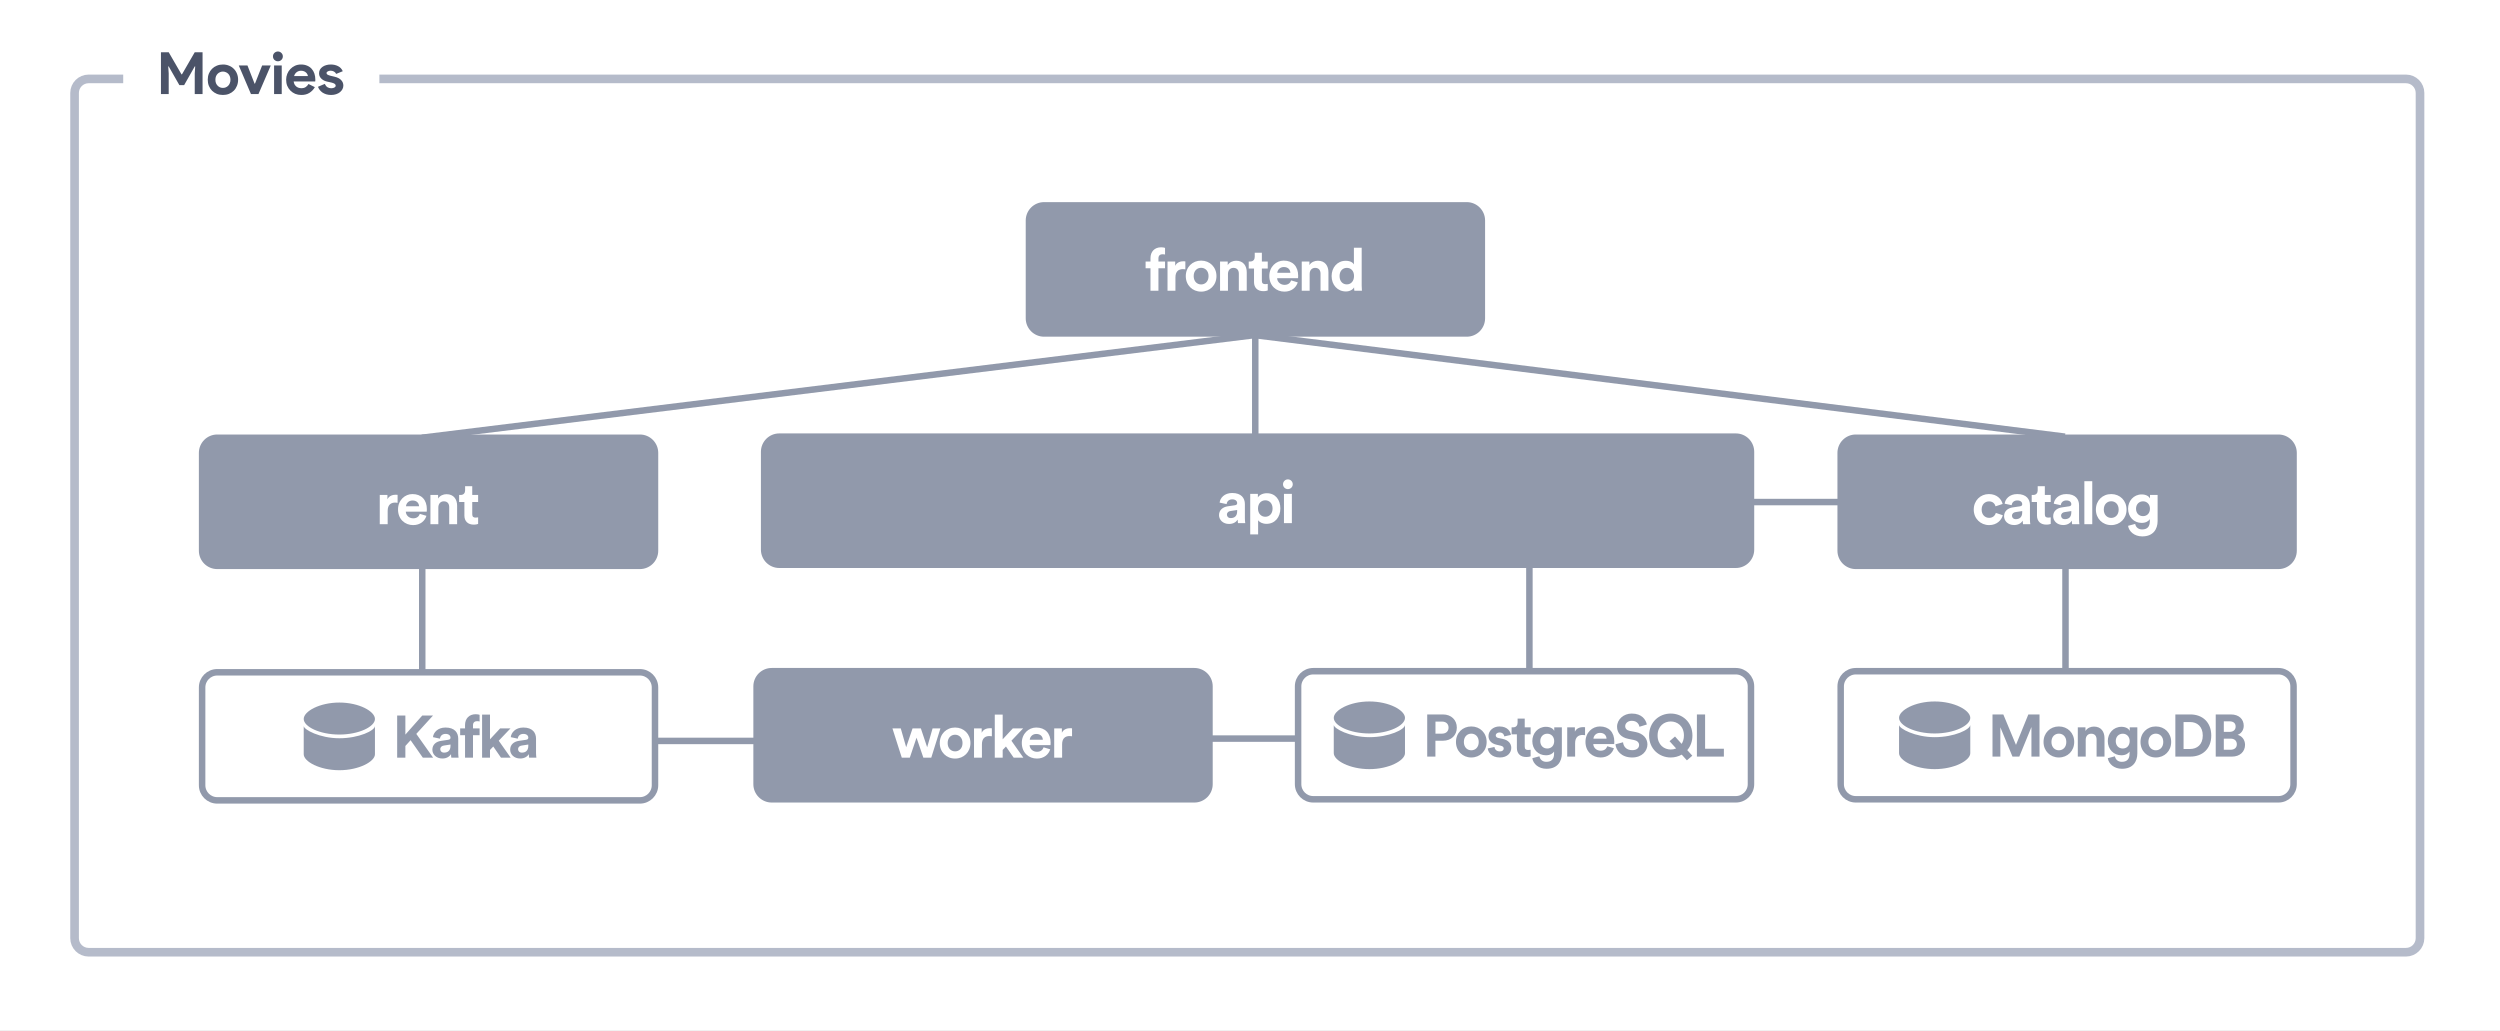
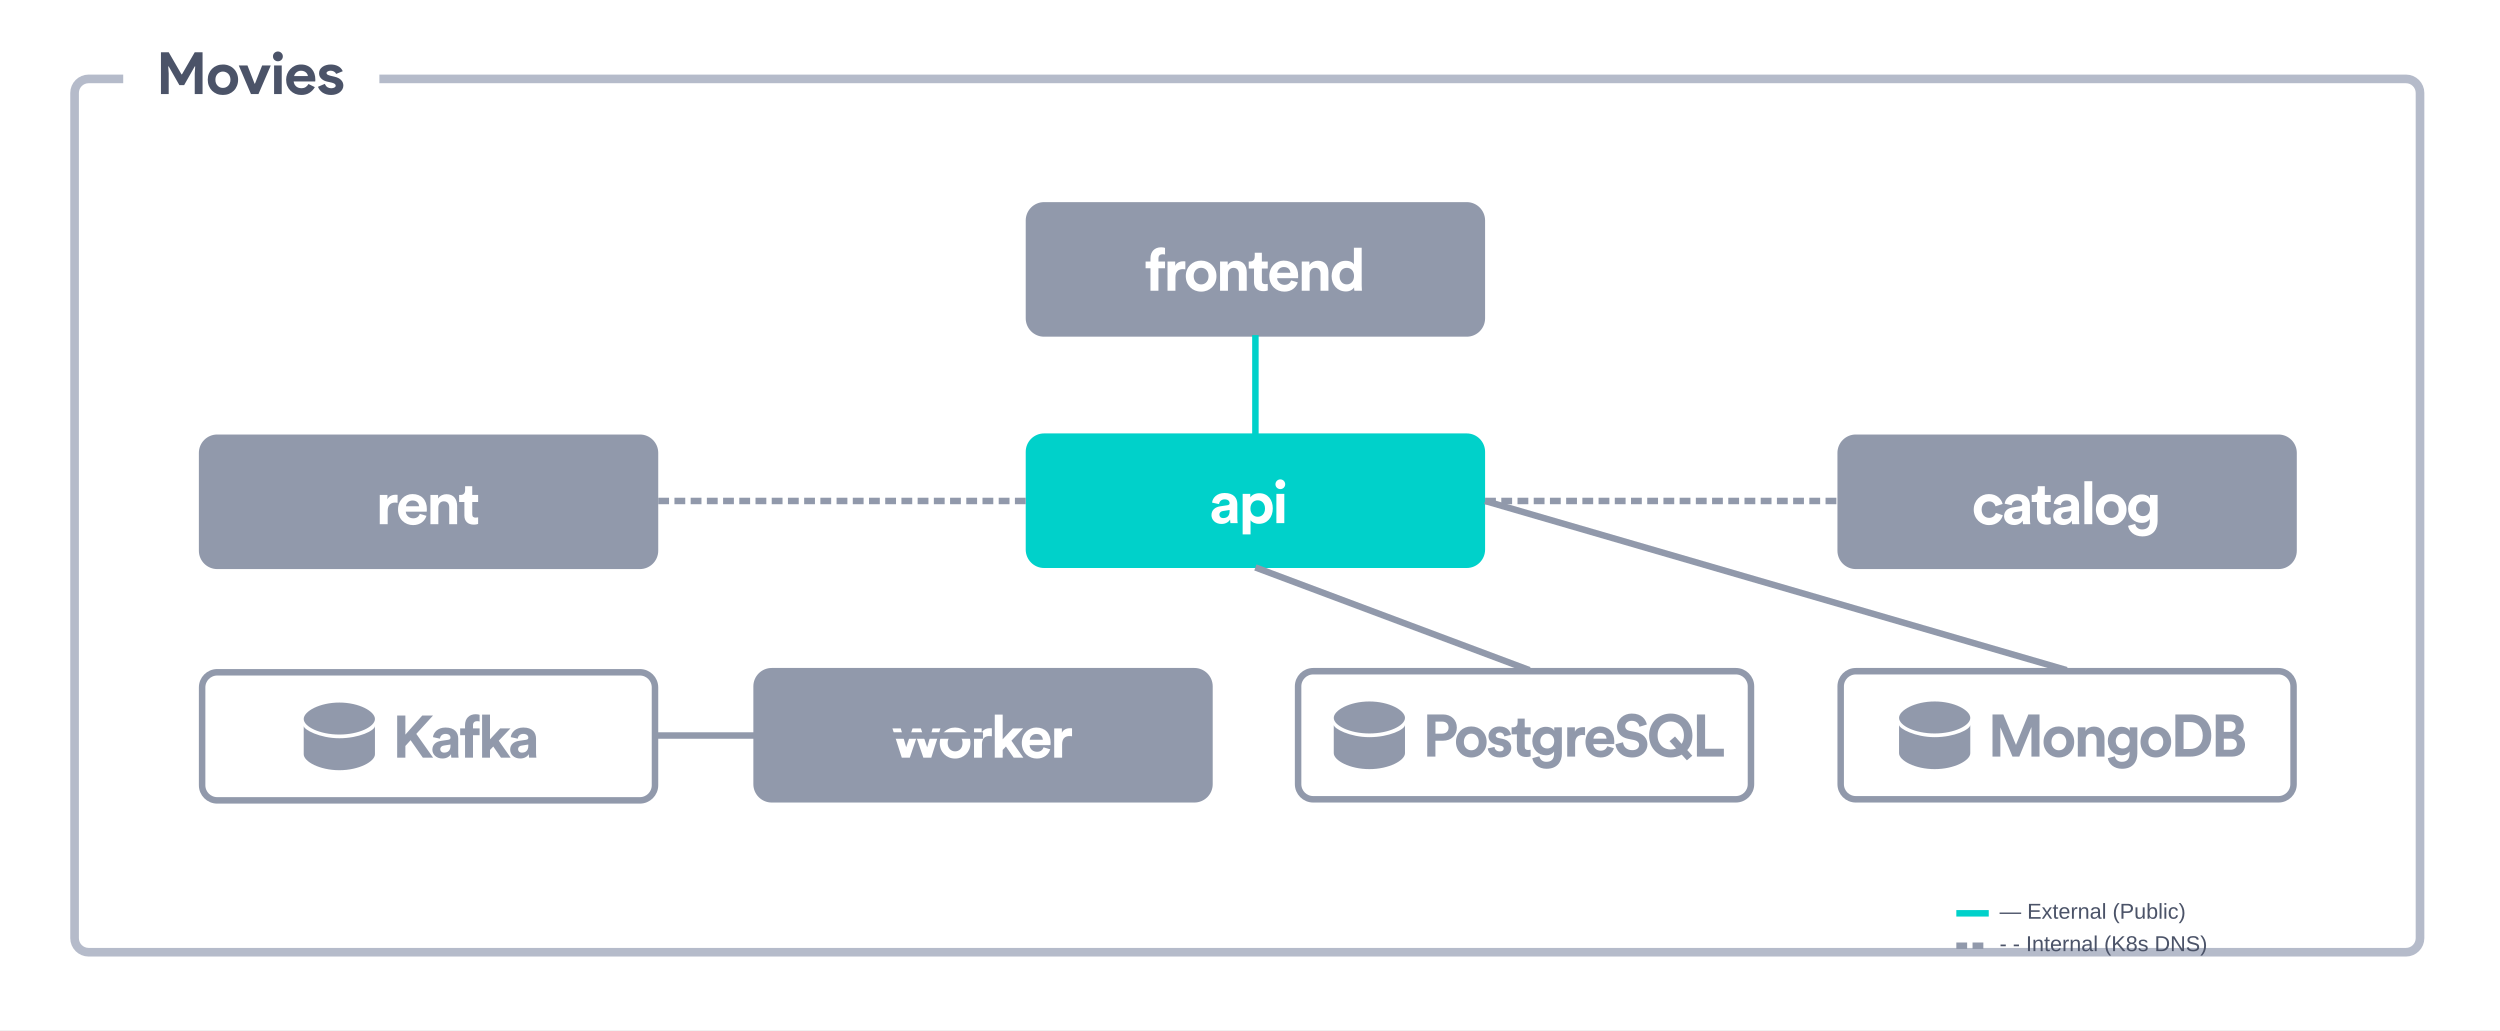
<svg xmlns="http://www.w3.org/2000/svg" width="2313" height="953" viewBox="0 0 2313 953" fill="none">
  <rect width="2313" height="953" fill="white" />
  <rect x="69" y="73" width="2170" height="808" rx="13" stroke="#B5BBCA" stroke-width="8" />
  <rect x="949" y="187" width="425" height="124.513" rx="17" fill="#9199AB" />
  <path d="M1075.58 235.23C1076.79 235.23 1077.51 235.395 1077.89 235.505V229.345C1077.29 229.07 1075.8 228.795 1074.26 228.795C1068.27 228.795 1064.42 232.755 1064.42 238.86V241.94H1059.91V248.21H1064.42V269H1071.79V248.21H1077.89V241.94H1071.79V238.97C1071.79 235.945 1073.93 235.23 1075.58 235.23ZM1096.69 241.83C1096.14 241.775 1095.59 241.72 1094.99 241.72C1092.68 241.72 1088.94 242.38 1087.29 245.955V241.94H1080.19V269H1087.51V256.625C1087.51 250.795 1090.75 248.98 1094.49 248.98C1095.15 248.98 1095.87 249.035 1096.69 249.2V241.83ZM1111.28 263.17C1107.7 263.17 1104.4 260.53 1104.4 255.47C1104.4 250.355 1107.7 247.77 1111.28 247.77C1114.85 247.77 1118.15 250.355 1118.15 255.47C1118.15 260.585 1114.85 263.17 1111.28 263.17ZM1111.28 241.115C1103.19 241.115 1097.09 247.11 1097.09 255.47C1097.09 263.775 1103.19 269.825 1111.28 269.825C1119.36 269.825 1125.47 263.775 1125.47 255.47C1125.47 247.11 1119.36 241.115 1111.28 241.115ZM1136.11 253.435C1136.11 250.3 1137.98 247.825 1141.17 247.825C1144.69 247.825 1146.17 250.19 1146.17 253.215V269H1153.49V251.95C1153.49 246.01 1150.41 241.225 1143.7 241.225C1140.78 241.225 1137.54 242.49 1135.89 245.295V241.94H1128.79V269H1136.11V253.435ZM1167.48 233.855H1160.88V237.65C1160.88 240.07 1159.56 241.94 1156.7 241.94H1155.32V248.43H1160.22V261.025C1160.22 266.25 1163.52 269.385 1168.8 269.385C1170.94 269.385 1172.26 269 1172.92 268.725V262.675C1172.54 262.785 1171.55 262.895 1170.67 262.895C1168.58 262.895 1167.48 262.125 1167.48 259.76V248.43H1172.92V241.94H1167.48V233.855ZM1181.75 252.39C1181.92 249.915 1184.01 247.055 1187.8 247.055C1191.98 247.055 1193.74 249.695 1193.85 252.39H1181.75ZM1194.57 259.43C1193.69 261.85 1191.82 263.555 1188.41 263.555C1184.78 263.555 1181.75 260.97 1181.59 257.395H1200.95C1200.95 257.285 1201.06 256.185 1201.06 255.14C1201.06 246.45 1196.05 241.115 1187.69 241.115C1180.76 241.115 1174.38 246.725 1174.38 255.36C1174.38 264.49 1180.93 269.825 1188.35 269.825C1195.01 269.825 1199.3 265.92 1200.67 261.245L1194.57 259.43ZM1211.69 253.435C1211.69 250.3 1213.56 247.825 1216.75 247.825C1220.27 247.825 1221.75 250.19 1221.75 253.215V269H1229.07V251.95C1229.07 246.01 1225.99 241.225 1219.28 241.225C1216.36 241.225 1213.12 242.49 1211.47 245.295V241.94H1204.37V269H1211.69V253.435ZM1259.83 229.18H1252.63V244.635C1251.86 243.205 1249.66 241.28 1244.98 241.28C1237.34 241.28 1232 247.495 1232 255.415C1232 263.61 1237.5 269.66 1245.2 269.66C1248.83 269.66 1251.58 268.01 1252.79 265.865C1252.79 267.13 1252.96 268.45 1253.07 269H1260.05C1259.94 267.9 1259.83 265.92 1259.83 264.105V229.18ZM1239.37 255.415C1239.37 250.575 1242.34 247.825 1246.08 247.825C1249.82 247.825 1252.74 250.52 1252.74 255.36C1252.74 260.255 1249.82 263.115 1246.08 263.115C1242.23 263.115 1239.37 260.255 1239.37 255.415Z" fill="white" />
-   <rect x="704" y="401" width="919" height="124.513" rx="17" fill="#9199AB" />
-   <path d="M1127.85 476.63C1127.85 480.865 1131.37 484.77 1137.14 484.77C1141.16 484.77 1143.74 482.9 1145.12 480.755C1145.12 481.8 1145.23 483.285 1145.39 484H1152.1C1151.94 483.065 1151.77 481.14 1151.77 479.71V466.4C1151.77 460.955 1148.58 456.115 1140 456.115C1132.74 456.115 1128.84 460.79 1128.4 465.025L1134.89 466.4C1135.11 464.035 1136.87 462 1140.06 462C1143.14 462 1144.62 463.595 1144.62 465.52C1144.62 466.455 1144.13 467.225 1142.59 467.445L1135.93 468.435C1131.42 469.095 1127.85 471.79 1127.85 476.63ZM1138.68 479.325C1136.32 479.325 1135.16 477.785 1135.16 476.19C1135.16 474.1 1136.65 473.055 1138.52 472.78L1144.62 471.845V473.055C1144.62 477.84 1141.76 479.325 1138.68 479.325ZM1164.01 494.45V481.36C1165.33 483.175 1168.08 484.66 1171.82 484.66C1179.47 484.66 1184.58 478.61 1184.58 470.415C1184.58 462.385 1180.02 456.335 1172.1 456.335C1168.03 456.335 1165 458.15 1163.79 460.24V456.94H1156.7V494.45H1164.01ZM1177.38 470.47C1177.38 475.31 1174.41 478.115 1170.67 478.115C1166.93 478.115 1163.9 475.255 1163.9 470.47C1163.9 465.685 1166.93 462.88 1170.67 462.88C1174.41 462.88 1177.38 465.685 1177.38 470.47ZM1195.24 484V456.94H1187.92V484H1195.24ZM1187.04 448.085C1187.04 450.505 1189.08 452.54 1191.55 452.54C1194.08 452.54 1196.06 450.505 1196.06 448.085C1196.06 445.555 1194.08 443.52 1191.55 443.52C1189.08 443.52 1187.04 445.555 1187.04 448.085Z" fill="white" />
+   <rect x="949" y="401" width="425" height="124.513" rx="17" fill="#00D1CA" />
+   <path d="M1120.85 476.63C1120.85 480.865 1124.37 484.77 1130.14 484.77C1134.16 484.77 1136.74 482.9 1138.12 480.755C1138.12 481.8 1138.23 483.285 1138.39 484H1145.1C1144.94 483.065 1144.77 481.14 1144.77 479.71V466.4C1144.77 460.955 1141.58 456.115 1133 456.115C1125.74 456.115 1121.84 460.79 1121.4 465.025L1127.89 466.4C1128.11 464.035 1129.87 462 1133.06 462C1136.14 462 1137.62 463.595 1137.62 465.52C1137.62 466.455 1137.13 467.225 1135.59 467.445L1128.93 468.435C1124.42 469.095 1120.85 471.79 1120.85 476.63ZM1131.68 479.325C1129.32 479.325 1128.16 477.785 1128.16 476.19C1128.16 474.1 1129.65 473.055 1131.52 472.78L1137.62 471.845V473.055C1137.62 477.84 1134.76 479.325 1131.68 479.325ZM1157.01 494.45V481.36C1158.33 483.175 1161.08 484.66 1164.82 484.66C1172.47 484.66 1177.58 478.61 1177.58 470.415C1177.58 462.385 1173.02 456.335 1165.1 456.335C1161.03 456.335 1158 458.15 1156.79 460.24V456.94H1149.7V494.45H1157.01ZM1170.38 470.47C1170.38 475.31 1167.41 478.115 1163.67 478.115C1159.93 478.115 1156.9 475.255 1156.9 470.47C1156.9 465.685 1159.93 462.88 1163.67 462.88C1167.41 462.88 1170.38 465.685 1170.38 470.47ZM1188.24 484V456.94H1180.92V484H1188.24ZM1180.04 448.085C1180.04 450.505 1182.08 452.54 1184.55 452.54C1187.08 452.54 1189.06 450.505 1189.06 448.085C1189.06 445.555 1187.08 443.52 1184.55 443.52C1182.08 443.52 1180.04 445.555 1180.04 448.085Z" fill="white" />
+   <text x="1070" y="445" font-family="Arial" font-size="16" font-weight="bold" fill="#00D1CA">API Gateway</text>
  <rect x="697" y="618" width="425" height="124.513" rx="17" fill="#9199AB" />
  <path d="M844.283 673.94L838.398 691.32L833.393 673.94H825.693L834.328 701H841.753L847.968 682.52L854.293 701H861.608L870.078 673.94H862.818L857.813 691.375L851.983 673.94H844.283ZM883.653 695.17C880.078 695.17 876.778 692.53 876.778 687.47C876.778 682.355 880.078 679.77 883.653 679.77C887.228 679.77 890.528 682.355 890.528 687.47C890.528 692.585 887.228 695.17 883.653 695.17ZM883.653 673.115C875.568 673.115 869.463 679.11 869.463 687.47C869.463 695.775 875.568 701.825 883.653 701.825C891.738 701.825 897.843 695.775 897.843 687.47C897.843 679.11 891.738 673.115 883.653 673.115ZM917.667 673.83C917.117 673.775 916.567 673.72 915.962 673.72C913.652 673.72 909.912 674.38 908.262 677.955V673.94H901.167V701H908.482V688.625C908.482 682.795 911.727 680.98 915.467 680.98C916.127 680.98 916.842 681.035 917.667 681.2V673.83ZM946.598 673.94H937.028L927.678 684.005V661.18H920.363V701H927.678V693.85L930.703 690.66L937.853 701H946.818L935.763 685.325L946.598 673.94ZM952.735 684.39C952.9 681.915 954.99 679.055 958.785 679.055C962.965 679.055 964.725 681.695 964.835 684.39H952.735ZM965.55 691.43C964.67 693.85 962.8 695.555 959.39 695.555C955.76 695.555 952.735 692.97 952.57 689.395H971.93C971.93 689.285 972.04 688.185 972.04 687.14C972.04 678.45 967.035 673.115 958.675 673.115C951.745 673.115 945.365 678.725 945.365 687.36C945.365 696.49 951.91 701.825 959.335 701.825C965.99 701.825 970.28 697.92 971.655 693.245L965.55 691.43ZM991.851 673.83C991.301 673.775 990.751 673.72 990.146 673.72C987.836 673.72 984.096 674.38 982.446 677.955V673.94H975.351V701H982.666V688.625C982.666 682.795 985.911 680.98 989.651 680.98C990.311 680.98 991.026 681.035 991.851 681.2V673.83Z" fill="white" />
  <rect x="187" y="622" width="419" height="118.513" rx="14" stroke="#9199AB" stroke-width="6" />
  <path fill-rule="evenodd" clip-rule="evenodd" d="M281 665.19C281 672.288 295.753 679.61 313.952 679.61C332.151 679.61 346.904 672.288 346.904 665.19C346.904 658.092 332.151 650 313.952 650C295.753 650 281 658.092 281 665.19ZM313.952 683.033C295.753 683.033 281 675.008 281 671.67V697.826C281 704.596 295.753 712.603 313.952 712.603C332.151 712.603 346.904 704.596 346.904 697.826V671.67C346.904 675.919 332.151 683.033 313.952 683.033Z" fill="#9199AB" />
  <path d="M391.215 701H400.73L385.165 679L400.62 662.005H390.665L375.045 679.66V662.005H367.455V701H375.045V690.165L379.885 684.83L391.215 701ZM400.027 693.63C400.027 697.865 403.547 701.77 409.322 701.77C413.337 701.77 415.922 699.9 417.297 697.755C417.297 698.8 417.407 700.285 417.572 701H424.282C424.117 700.065 423.952 698.14 423.952 696.71V683.4C423.952 677.955 420.762 673.115 412.182 673.115C404.922 673.115 401.017 677.79 400.577 682.025L407.067 683.4C407.287 681.035 409.047 679 412.237 679C415.317 679 416.802 680.595 416.802 682.52C416.802 683.455 416.307 684.225 414.767 684.445L408.112 685.435C403.602 686.095 400.027 688.79 400.027 693.63ZM410.862 696.325C408.497 696.325 407.342 694.785 407.342 693.19C407.342 691.1 408.827 690.055 410.697 689.78L416.802 688.845V690.055C416.802 694.84 413.942 696.325 410.862 696.325ZM441.415 667.23C442.625 667.23 443.34 667.395 443.725 667.505V661.345C443.12 661.07 441.635 660.795 440.095 660.795C434.1 660.795 430.25 664.755 430.25 670.86V673.94H425.74V680.21H430.25V701H437.62V680.21H443.725V673.94H437.62V670.97C437.62 667.945 439.765 667.23 441.415 667.23ZM472.265 673.94H462.695L453.345 684.005V661.18H446.03V701H453.345V693.85L456.37 690.66L463.52 701H472.485L461.43 685.325L472.265 673.94ZM472.008 693.63C472.008 697.865 475.528 701.77 481.303 701.77C485.318 701.77 487.903 699.9 489.278 697.755C489.278 698.8 489.388 700.285 489.553 701H496.263C496.098 700.065 495.933 698.14 495.933 696.71V683.4C495.933 677.955 492.743 673.115 484.163 673.115C476.903 673.115 472.998 677.79 472.558 682.025L479.048 683.4C479.268 681.035 481.028 679 484.218 679C487.298 679 488.783 680.595 488.783 682.52C488.783 683.455 488.288 684.225 486.748 684.445L480.093 685.435C475.583 686.095 472.008 688.79 472.008 693.63ZM482.843 696.325C480.478 696.325 479.323 694.785 479.323 693.19C479.323 691.1 480.808 690.055 482.678 689.78L488.783 688.845V690.055C488.783 694.84 485.923 696.325 482.843 696.325Z" fill="#9199AB" />
  <rect x="1703" y="621" width="419" height="118.513" rx="14" stroke="#9199AB" stroke-width="6" />
  <path fill-rule="evenodd" clip-rule="evenodd" d="M1757 664.19C1757 671.288 1771.75 678.61 1789.95 678.61C1808.15 678.61 1822.9 671.288 1822.9 664.19C1822.9 657.092 1808.15 649 1789.95 649C1771.75 649 1757 657.092 1757 664.19ZM1789.95 682.033C1771.75 682.033 1757 674.008 1757 670.67V696.826C1757 703.596 1771.75 711.603 1789.95 711.603C1808.15 711.603 1822.9 703.596 1822.9 696.826V670.67C1822.9 674.919 1808.15 682.033 1789.95 682.033Z" fill="#9199AB" />
  <path d="M1886.96 700V661.005H1876.62L1865.18 689.165L1853.47 661.005H1843.46V700H1850.72V672.885L1861.94 700H1868.26L1879.48 672.665V700H1886.96ZM1904.87 694.17C1901.3 694.17 1898 691.53 1898 686.47C1898 681.355 1901.3 678.77 1904.87 678.77C1908.45 678.77 1911.75 681.355 1911.75 686.47C1911.75 691.585 1908.45 694.17 1904.87 694.17ZM1904.87 672.115C1896.79 672.115 1890.68 678.11 1890.68 686.47C1890.68 694.775 1896.79 700.825 1904.87 700.825C1912.96 700.825 1919.06 694.775 1919.06 686.47C1919.06 678.11 1912.96 672.115 1904.87 672.115ZM1929.7 684.435C1929.7 681.3 1931.57 678.825 1934.76 678.825C1938.28 678.825 1939.76 681.19 1939.76 684.215V700H1947.08V682.95C1947.08 677.01 1944 672.225 1937.29 672.225C1934.37 672.225 1931.13 673.49 1929.48 676.295V672.94H1922.38V700H1929.7V684.435ZM1950.13 701.485C1950.9 706.655 1955.85 711.275 1963.27 711.275C1973.45 711.275 1977.46 704.51 1977.46 697.085V672.94H1970.42V676.13C1969.49 674.315 1967.01 672.445 1962.72 672.445C1955.3 672.445 1950.13 678.495 1950.13 685.645C1950.13 693.235 1955.52 698.79 1962.72 698.79C1966.63 698.79 1969.16 697.085 1970.26 695.325V697.305C1970.26 702.53 1967.67 704.84 1963.05 704.84C1959.59 704.84 1957.22 702.695 1956.73 699.725L1950.13 701.485ZM1963.99 692.52C1960.19 692.52 1957.5 689.88 1957.5 685.645C1957.5 681.465 1960.36 678.825 1963.99 678.825C1967.51 678.825 1970.37 681.465 1970.37 685.645C1970.37 689.825 1967.73 692.52 1963.99 692.52ZM1994.58 694.17C1991 694.17 1987.7 691.53 1987.7 686.47C1987.7 681.355 1991 678.77 1994.58 678.77C1998.15 678.77 2001.45 681.355 2001.45 686.47C2001.45 691.585 1998.15 694.17 1994.58 694.17ZM1994.58 672.115C1986.49 672.115 1980.39 678.11 1980.39 686.47C1980.39 694.775 1986.49 700.825 1994.58 700.825C2002.66 700.825 2008.77 694.775 2008.77 686.47C2008.77 678.11 2002.66 672.115 1994.58 672.115ZM2020.23 692.96V668.045H2026.34C2032.72 668.045 2038 672.06 2038 680.53C2038 689 2032.66 692.96 2026.28 692.96H2020.23ZM2026.56 700C2037.67 700 2045.86 692.85 2045.86 680.53C2045.86 668.21 2037.72 661.005 2026.61 661.005H2012.64V700H2026.56ZM2049.99 661.005V700H2065.06C2072.38 700 2077.11 695.435 2077.11 689.11C2077.11 684.27 2074.03 680.805 2070.23 679.87C2073.48 678.77 2075.9 675.525 2075.9 671.51C2075.9 665.46 2071.61 661.005 2064.02 661.005H2049.99ZM2057.47 677.12V667.385H2062.81C2066.49 667.385 2068.42 669.255 2068.42 672.225C2068.42 675.195 2066.33 677.12 2062.86 677.12H2057.47ZM2057.47 693.675V683.39H2063.74C2067.54 683.39 2069.52 685.535 2069.52 688.615C2069.52 691.75 2067.32 693.675 2063.63 693.675H2057.47Z" fill="#9199AB" />
  <rect x="1201" y="621" width="419" height="118.513" rx="14" stroke="#9199AB" stroke-width="6" />
  <path fill-rule="evenodd" clip-rule="evenodd" d="M1234 664.19C1234 671.288 1248.75 678.61 1266.95 678.61C1285.15 678.61 1299.9 671.288 1299.9 664.19C1299.9 657.092 1285.15 649 1266.95 649C1248.75 649 1234 657.092 1234 664.19ZM1266.95 682.033C1248.75 682.033 1234 674.008 1234 670.67V696.826C1234 703.596 1248.75 711.603 1266.95 711.603C1285.15 711.603 1299.9 703.596 1299.9 696.826V670.67C1299.9 674.919 1285.15 682.033 1266.95 682.033Z" fill="#9199AB" />
  <path d="M1328.1 678.77V667.605H1334.1C1337.89 667.605 1340.2 669.75 1340.2 673.215C1340.2 676.57 1337.89 678.77 1334.1 678.77H1328.1ZM1335.03 685.315C1342.73 685.315 1347.85 680.255 1347.85 673.16C1347.85 666.12 1342.73 661.005 1335.03 661.005H1320.46V700H1328.05V685.315H1335.03ZM1361.25 694.17C1357.67 694.17 1354.37 691.53 1354.37 686.47C1354.37 681.355 1357.67 678.77 1361.25 678.77C1364.82 678.77 1368.12 681.355 1368.12 686.47C1368.12 691.585 1364.82 694.17 1361.25 694.17ZM1361.25 672.115C1353.16 672.115 1347.06 678.11 1347.06 686.47C1347.06 694.775 1353.16 700.825 1361.25 700.825C1369.33 700.825 1375.44 694.775 1375.44 686.47C1375.44 678.11 1369.33 672.115 1361.25 672.115ZM1376.45 692.465C1376.78 695.545 1379.58 700.825 1387.72 700.825C1394.82 700.825 1398.23 696.315 1398.23 691.915C1398.23 687.955 1395.53 684.71 1390.2 683.61L1386.35 682.785C1384.86 682.51 1383.87 681.685 1383.87 680.365C1383.87 678.825 1385.41 677.67 1387.34 677.67C1390.42 677.67 1391.57 679.705 1391.79 681.3L1397.9 679.925C1397.57 677.01 1394.98 672.115 1387.28 672.115C1381.45 672.115 1377.16 676.13 1377.16 680.97C1377.16 684.765 1379.53 687.9 1384.75 689.055L1388.33 689.88C1390.42 690.32 1391.24 691.31 1391.24 692.52C1391.24 693.95 1390.09 695.215 1387.67 695.215C1384.48 695.215 1382.88 693.235 1382.72 691.09L1376.45 692.465ZM1410.68 664.855H1404.08V668.65C1404.08 671.07 1402.76 672.94 1399.9 672.94H1398.53V679.43H1403.42V692.025C1403.42 697.25 1406.72 700.385 1412 700.385C1414.15 700.385 1415.47 700 1416.13 699.725V693.675C1415.74 693.785 1414.75 693.895 1413.87 693.895C1411.78 693.895 1410.68 693.125 1410.68 690.76V679.43H1416.13V672.94H1410.68V664.855ZM1417.7 701.485C1418.47 706.655 1423.42 711.275 1430.84 711.275C1441.02 711.275 1445.03 704.51 1445.03 697.085V672.94H1437.99V676.13C1437.06 674.315 1434.58 672.445 1430.29 672.445C1422.87 672.445 1417.7 678.495 1417.7 685.645C1417.7 693.235 1423.09 698.79 1430.29 698.79C1434.2 698.79 1436.73 697.085 1437.83 695.325V697.305C1437.83 702.53 1435.24 704.84 1430.62 704.84C1427.16 704.84 1424.79 702.695 1424.3 699.725L1417.7 701.485ZM1431.56 692.52C1427.76 692.52 1425.07 689.88 1425.07 685.645C1425.07 681.465 1427.93 678.825 1431.56 678.825C1435.08 678.825 1437.94 681.465 1437.94 685.645C1437.94 689.825 1435.3 692.52 1431.56 692.52ZM1466.49 672.83C1465.94 672.775 1465.39 672.72 1464.78 672.72C1462.47 672.72 1458.73 673.38 1457.08 676.955V672.94H1449.99V700H1457.3V687.625C1457.3 681.795 1460.55 679.98 1464.29 679.98C1464.95 679.98 1465.66 680.035 1466.49 680.2V672.83ZM1474.25 683.39C1474.42 680.915 1476.51 678.055 1480.3 678.055C1484.48 678.055 1486.24 680.695 1486.35 683.39H1474.25ZM1487.07 690.43C1486.19 692.85 1484.32 694.555 1480.91 694.555C1477.28 694.555 1474.25 691.97 1474.09 688.395H1493.45C1493.45 688.285 1493.56 687.185 1493.56 686.14C1493.56 677.45 1488.55 672.115 1480.19 672.115C1473.26 672.115 1466.88 677.725 1466.88 686.36C1466.88 695.49 1473.43 700.825 1480.85 700.825C1487.51 700.825 1491.8 696.92 1493.17 692.245L1487.07 690.43ZM1523.65 670.3C1522.77 665.9 1519.14 660.18 1509.68 660.18C1502.31 660.18 1496.1 665.46 1496.1 672.39C1496.1 678.275 1500.11 682.29 1506.33 683.555L1511.77 684.655C1514.8 685.26 1516.5 687.02 1516.5 689.275C1516.5 692.025 1514.25 694.06 1510.18 694.06C1504.68 694.06 1501.98 690.595 1501.65 686.745L1494.61 688.615C1495.22 694.17 1499.78 700.825 1510.12 700.825C1519.2 700.825 1524.2 694.775 1524.2 688.78C1524.2 683.28 1520.41 678.66 1513.31 677.285L1507.87 676.24C1505.01 675.69 1503.63 673.985 1503.63 671.84C1503.63 669.255 1506.05 666.89 1509.74 666.89C1514.69 666.89 1516.45 670.245 1516.83 672.39L1523.65 670.3ZM1525.74 680.53C1525.74 693.07 1535.2 700.825 1545.76 700.825C1549.39 700.825 1552.91 699.89 1555.94 698.185L1560.72 703.465L1565.73 699.175L1561.05 694.005C1564.02 690.595 1565.84 686.03 1565.84 680.53C1565.84 667.935 1556.38 660.18 1545.76 660.18C1535.2 660.18 1525.74 667.935 1525.74 680.53ZM1533.61 680.475C1533.61 671.675 1539.77 667.495 1545.76 667.495C1551.81 667.495 1557.97 671.675 1557.97 680.475C1557.97 683.665 1557.15 686.25 1555.83 688.23L1549.72 681.41L1544.66 685.755L1550.77 692.465C1549.23 693.125 1547.47 693.455 1545.76 693.455C1539.77 693.455 1533.61 689.275 1533.61 680.475ZM1594.94 700V692.74H1577.56V661.005H1569.97V700H1594.94Z" fill="#9199AB" />
-   <rect x="114" y="22" width="237" height="92" fill="white" />
-   <path d="M148.905 48.336H156.087L167.913 68.802H168.345L180.171 48.336H187.407V87H180.171V67.938L180.603 61.458H180.171L170.343 78.792H165.969L156.087 61.458H155.655L156.087 67.938V87H148.905V48.336ZM206.257 59.676C208.309 59.676 210.181 60.036 211.873 60.756C213.601 61.44 215.077 62.412 216.301 63.672C217.561 64.896 218.533 66.372 219.217 68.1C219.937 69.828 220.297 71.718 220.297 73.77C220.297 75.822 219.937 77.712 219.217 79.44C218.533 81.168 217.561 82.662 216.301 83.922C215.077 85.146 213.601 86.118 211.873 86.838C210.181 87.522 208.309 87.864 206.257 87.864C204.205 87.864 202.315 87.522 200.587 86.838C198.895 86.118 197.419 85.146 196.159 83.922C194.935 82.662 193.963 81.168 193.243 79.44C192.559 77.712 192.217 75.822 192.217 73.77C192.217 71.718 192.559 69.828 193.243 68.1C193.963 66.372 194.935 64.896 196.159 63.672C197.419 62.412 198.895 61.44 200.587 60.756C202.315 60.036 204.205 59.676 206.257 59.676ZM206.257 81.33C207.157 81.33 208.021 81.168 208.849 80.844C209.713 80.484 210.469 79.98 211.117 79.332C211.765 78.684 212.269 77.892 212.629 76.956C213.025 76.02 213.223 74.958 213.223 73.77C213.223 72.582 213.025 71.52 212.629 70.584C212.269 69.648 211.765 68.856 211.117 68.208C210.469 67.56 209.713 67.074 208.849 66.75C208.021 66.39 207.157 66.21 206.257 66.21C205.321 66.21 204.439 66.39 203.611 66.75C202.783 67.074 202.045 67.56 201.397 68.208C200.749 68.856 200.227 69.648 199.831 70.584C199.471 71.52 199.291 72.582 199.291 73.77C199.291 74.958 199.471 76.02 199.831 76.956C200.227 77.892 200.749 78.684 201.397 79.332C202.045 79.98 202.783 80.484 203.611 80.844C204.439 81.168 205.321 81.33 206.257 81.33ZM220.894 60.54H228.94L235.528 77.388H235.906L242.548 60.54H250.54L239.146 87H232.18L220.894 60.54ZM257.09 56.706C256.478 56.706 255.884 56.598 255.308 56.382C254.768 56.13 254.282 55.806 253.85 55.41C253.454 54.978 253.13 54.492 252.878 53.952C252.662 53.412 252.554 52.818 252.554 52.17C252.554 51.522 252.662 50.928 252.878 50.388C253.13 49.848 253.454 49.38 253.85 48.984C254.282 48.552 254.768 48.228 255.308 48.012C255.884 47.76 256.478 47.634 257.09 47.634C258.35 47.634 259.43 48.084 260.33 48.984C261.23 49.848 261.68 50.91 261.68 52.17C261.68 53.43 261.23 54.51 260.33 55.41C259.43 56.274 258.35 56.706 257.09 56.706ZM253.58 87V60.54H260.654V87H253.58ZM291.303 80.628C290.079 82.788 288.423 84.534 286.335 85.866C284.283 87.198 281.763 87.864 278.775 87.864C276.759 87.864 274.887 87.522 273.159 86.838C271.467 86.118 269.991 85.128 268.731 83.868C267.471 82.608 266.481 81.132 265.761 79.44C265.077 77.712 264.735 75.822 264.735 73.77C264.735 71.862 265.077 70.062 265.761 68.37C266.445 66.642 267.399 65.148 268.623 63.888C269.847 62.592 271.287 61.566 272.943 60.81C274.635 60.054 276.489 59.676 278.505 59.676C280.629 59.676 282.519 60.036 284.175 60.756C285.831 61.44 287.217 62.412 288.333 63.672C289.449 64.896 290.295 66.354 290.871 68.046C291.447 69.738 291.735 71.574 291.735 73.554C291.735 73.806 291.735 74.022 291.735 74.202C291.699 74.418 291.681 74.616 291.681 74.796C291.645 74.976 291.627 75.174 291.627 75.39H271.701C271.845 76.47 272.133 77.406 272.565 78.198C273.033 78.954 273.591 79.602 274.239 80.142C274.923 80.646 275.661 81.024 276.453 81.276C277.245 81.492 278.055 81.6 278.883 81.6C280.503 81.6 281.835 81.24 282.879 80.52C283.959 79.764 284.805 78.828 285.417 77.712L291.303 80.628ZM284.877 70.368C284.841 69.9 284.679 69.378 284.391 68.802C284.139 68.226 283.743 67.686 283.203 67.182C282.699 66.678 282.051 66.264 281.259 65.94C280.503 65.616 279.585 65.454 278.505 65.454C276.993 65.454 275.661 65.886 274.509 66.75C273.357 67.614 272.547 68.82 272.079 70.368H284.877ZM306.38 87.864C304.652 87.864 303.104 87.648 301.736 87.216C300.404 86.784 299.234 86.226 298.226 85.542C297.254 84.822 296.426 84.012 295.742 83.112C295.058 82.176 294.536 81.24 294.176 80.304L300.494 77.604C301.106 78.972 301.916 79.998 302.924 80.682C303.968 81.33 305.12 81.654 306.38 81.654C307.676 81.654 308.702 81.42 309.458 80.952C310.214 80.484 310.592 79.926 310.592 79.278C310.592 78.558 310.268 77.982 309.62 77.55C309.008 77.082 307.928 76.668 306.38 76.308L302.654 75.498C301.826 75.318 300.962 75.03 300.062 74.634C299.198 74.238 298.406 73.734 297.686 73.122C296.966 72.51 296.372 71.772 295.904 70.908C295.436 70.044 295.202 69.036 295.202 67.884C295.202 66.588 295.472 65.436 296.012 64.428C296.588 63.42 297.362 62.574 298.334 61.89C299.306 61.17 300.44 60.63 301.736 60.27C303.068 59.874 304.49 59.676 306.002 59.676C308.522 59.676 310.772 60.18 312.752 61.188C314.732 62.16 316.19 63.726 317.126 65.886L311.024 68.37C310.52 67.326 309.782 66.57 308.81 66.102C307.838 65.634 306.866 65.4 305.894 65.4C304.886 65.4 304.004 65.616 303.248 66.048C302.492 66.444 302.114 66.966 302.114 67.614C302.114 68.226 302.42 68.712 303.032 69.072C303.68 69.432 304.544 69.756 305.624 70.044L309.674 71.016C312.374 71.664 314.372 72.708 315.668 74.148C317 75.552 317.666 77.226 317.666 79.17C317.666 80.322 317.396 81.42 316.856 82.464C316.316 83.508 315.542 84.444 314.534 85.272C313.562 86.064 312.374 86.694 310.97 87.162C309.602 87.63 308.072 87.864 306.38 87.864Z" fill="#4B5368" />
  <rect x="1700" y="402" width="425" height="124.513" rx="17" fill="#9199AB" />
  <path d="M1840.3 463.88C1843.93 463.88 1845.63 466.19 1846.29 468.445L1852.84 466.245C1851.68 461.68 1847.5 457.115 1840.13 457.115C1832.27 457.115 1826.11 463.11 1826.11 471.47C1826.11 479.775 1832.38 485.825 1840.35 485.825C1847.56 485.825 1851.79 481.205 1853 476.695L1846.57 474.55C1845.96 476.64 1844.09 479.115 1840.35 479.115C1836.61 479.115 1833.42 476.365 1833.42 471.47C1833.42 466.575 1836.56 463.88 1840.3 463.88ZM1854.17 477.63C1854.17 481.865 1857.69 485.77 1863.47 485.77C1867.48 485.77 1870.07 483.9 1871.44 481.755C1871.44 482.8 1871.55 484.285 1871.72 485H1878.43C1878.26 484.065 1878.1 482.14 1878.1 480.71V467.4C1878.1 461.955 1874.91 457.115 1866.33 457.115C1859.07 457.115 1855.16 461.79 1854.72 466.025L1861.21 467.4C1861.43 465.035 1863.19 463 1866.38 463C1869.46 463 1870.95 464.595 1870.95 466.52C1870.95 467.455 1870.45 468.225 1868.91 468.445L1862.26 469.435C1857.75 470.095 1854.17 472.79 1854.17 477.63ZM1865.01 480.325C1862.64 480.325 1861.49 478.785 1861.49 477.19C1861.49 475.1 1862.97 474.055 1864.84 473.78L1870.95 472.845V474.055C1870.95 478.84 1868.09 480.325 1865.01 480.325ZM1891.88 449.855H1885.28V453.65C1885.28 456.07 1883.96 457.94 1881.1 457.94H1879.73V464.43H1884.62V477.025C1884.62 482.25 1887.92 485.385 1893.2 485.385C1895.35 485.385 1896.67 485 1897.33 484.725V478.675C1896.94 478.785 1895.95 478.895 1895.07 478.895C1892.98 478.895 1891.88 478.125 1891.88 475.76V464.43H1897.33V457.94H1891.88V449.855ZM1899.6 477.63C1899.6 481.865 1903.12 485.77 1908.9 485.77C1912.91 485.77 1915.5 483.9 1916.87 481.755C1916.87 482.8 1916.98 484.285 1917.15 485H1923.86C1923.69 484.065 1923.53 482.14 1923.53 480.71V467.4C1923.53 461.955 1920.34 457.115 1911.76 457.115C1904.5 457.115 1900.59 461.79 1900.15 466.025L1906.64 467.4C1906.86 465.035 1908.62 463 1911.81 463C1914.89 463 1916.38 464.595 1916.38 466.52C1916.38 467.455 1915.88 468.225 1914.34 468.445L1907.69 469.435C1903.18 470.095 1899.6 472.79 1899.6 477.63ZM1910.44 480.325C1908.07 480.325 1906.92 478.785 1906.92 477.19C1906.92 475.1 1908.4 474.055 1910.27 473.78L1916.38 472.845V474.055C1916.38 478.84 1913.52 480.325 1910.44 480.325ZM1935.76 485V445.18H1928.45V485H1935.76ZM1953.3 479.17C1949.73 479.17 1946.43 476.53 1946.43 471.47C1946.43 466.355 1949.73 463.77 1953.3 463.77C1956.88 463.77 1960.18 466.355 1960.18 471.47C1960.18 476.585 1956.88 479.17 1953.3 479.17ZM1953.3 457.115C1945.22 457.115 1939.11 463.11 1939.11 471.47C1939.11 479.775 1945.22 485.825 1953.3 485.825C1961.39 485.825 1967.49 479.775 1967.49 471.47C1967.49 463.11 1961.39 457.115 1953.3 457.115ZM1968.89 486.485C1969.66 491.655 1974.61 496.275 1982.03 496.275C1992.21 496.275 1996.22 489.51 1996.22 482.085V457.94H1989.18V461.13C1988.25 459.315 1985.77 457.445 1981.48 457.445C1974.06 457.445 1968.89 463.495 1968.89 470.645C1968.89 478.235 1974.28 483.79 1981.48 483.79C1985.39 483.79 1987.92 482.085 1989.02 480.325V482.305C1989.02 487.53 1986.43 489.84 1981.81 489.84C1978.35 489.84 1975.98 487.695 1975.49 484.725L1968.89 486.485ZM1982.75 477.52C1978.95 477.52 1976.26 474.88 1976.26 470.645C1976.26 466.465 1979.12 463.825 1982.75 463.825C1986.27 463.825 1989.13 466.465 1989.13 470.645C1989.13 474.825 1986.49 477.52 1982.75 477.52Z" fill="white" />
  <rect x="184" y="402" width="425" height="124.513" rx="17" fill="#9199AB" />
  <path d="M367.855 457.83C367.305 457.775 366.755 457.72 366.15 457.72C363.84 457.72 360.1 458.38 358.45 461.955V457.94H351.355V485H358.67V472.625C358.67 466.795 361.915 464.98 365.655 464.98C366.315 464.98 367.03 465.035 367.855 465.2V457.83ZM375.617 468.39C375.782 465.915 377.872 463.055 381.667 463.055C385.847 463.055 387.607 465.695 387.717 468.39H375.617ZM388.432 475.43C387.552 477.85 385.682 479.555 382.272 479.555C378.642 479.555 375.617 476.97 375.452 473.395H394.812C394.812 473.285 394.922 472.185 394.922 471.14C394.922 462.45 389.917 457.115 381.557 457.115C374.627 457.115 368.247 462.725 368.247 471.36C368.247 480.49 374.792 485.825 382.217 485.825C388.872 485.825 393.162 481.92 394.537 477.245L388.432 475.43ZM405.547 469.435C405.547 466.3 407.417 463.825 410.607 463.825C414.127 463.825 415.612 466.19 415.612 469.215V485H422.927V467.95C422.927 462.01 419.847 457.225 413.137 457.225C410.222 457.225 406.977 458.49 405.327 461.295V457.94H398.232V485H405.547V469.435ZM436.921 449.855H430.321V453.65C430.321 456.07 429.001 457.94 426.141 457.94H424.766V464.43H429.661V477.025C429.661 482.25 432.961 485.385 438.241 485.385C440.386 485.385 441.706 485 442.366 484.725V478.675C441.981 478.785 440.991 478.895 440.111 478.895C438.021 478.895 436.921 478.125 436.921 475.76V464.43H442.366V457.94H436.921V449.855Z" fill="white" />
-   <line x1="1161.37" y1="309.977" x2="390.367" y2="404.977" stroke="#9199AB" stroke-width="6" />
-   <path d="M1161.37 309.978L1161.37 406" stroke="#9199AB" stroke-width="6" />
-   <path d="M390.654 525.999L390.654 622.022" stroke="#9199AB" stroke-width="6" />
-   <path d="M607 685.5L700.5 685.5" stroke="#9199AB" stroke-width="6" />
-   <path d="M1106 683.348L1199.5 683.348" stroke="#9199AB" stroke-width="6" />
-   <path d="M1415 519L1415 620.001" stroke="#9199AB" stroke-width="6" />
-   <path d="M1911 519L1911 620.001" stroke="#9199AB" stroke-width="6" />
-   <path d="M1617 464.5L1707 464.5" stroke="#9199AB" stroke-width="6" />
-   <path d="M1160.5 310L1910.5 404" stroke="#9199AB" stroke-width="6" />
+   <path d="M1161.5 310L1161.5 402" stroke="#00D1CA" stroke-width="6" />
+   <path d="M1374 463.5L1700 463.5" stroke="#9199AB" stroke-width="6" stroke-dasharray="10 5" />
+   <path d="M949 463.5L609 463.5" stroke="#9199AB" stroke-width="6" stroke-dasharray="10 5" />
+   <path d="M1161.5 525L1415 620" stroke="#9199AB" stroke-width="6" />
+   <path d="M1374 463.5L1912 620" stroke="#9199AB" stroke-width="6" />
+   <path d="M909.5 680.5L607 680.5" stroke="#9199AB" stroke-width="6" />
+   <rect x="114" y="22" width="237" height="92" fill="white" />
+   <path d="M148.905 48.336H156.087L167.913 68.802H168.345L180.171 48.336H187.407V87H180.171V67.938L180.603 61.458H180.171L170.343 78.792H165.969L156.087 61.458H155.655L156.087 67.938V87H148.905V48.336ZM206.257 59.676C208.309 59.676 210.181 60.036 211.873 60.756C213.601 61.44 215.077 62.412 216.301 63.672C217.561 64.896 218.533 66.372 219.217 68.1C219.937 69.828 220.297 71.718 220.297 73.77C220.297 75.822 219.937 77.712 219.217 79.44C218.533 81.168 217.561 82.662 216.301 83.922C215.077 85.146 213.601 86.118 211.873 86.838C210.181 87.522 208.309 87.864 206.257 87.864C204.205 87.864 202.315 87.522 200.587 86.838C198.895 86.118 197.419 85.146 196.159 83.922C194.935 82.662 193.963 81.168 193.243 79.44C192.559 77.712 192.217 75.822 192.217 73.77C192.217 71.718 192.559 69.828 193.243 68.1C193.963 66.372 194.935 64.896 196.159 63.672C197.419 62.412 198.895 61.44 200.587 60.756C202.315 60.036 204.205 59.676 206.257 59.676ZM206.257 81.33C207.157 81.33 208.021 81.168 208.849 80.844C209.713 80.484 210.469 79.98 211.117 79.332C211.765 78.684 212.269 77.892 212.629 76.956C213.025 76.02 213.223 74.958 213.223 73.77C213.223 72.582 213.025 71.52 212.629 70.584C212.269 69.648 211.765 68.856 211.117 68.208C210.469 67.56 209.713 67.074 208.849 66.75C208.021 66.39 207.157 66.21 206.257 66.21C205.321 66.21 204.439 66.39 203.611 66.75C202.783 67.074 202.045 67.56 201.397 68.208C200.749 68.856 200.227 69.648 199.831 70.584C199.471 71.52 199.291 72.582 199.291 73.77C199.291 74.958 199.471 76.02 199.831 76.956C200.227 77.892 200.749 78.684 201.397 79.332C202.045 79.98 202.783 80.484 203.611 80.844C204.439 81.168 205.321 81.33 206.257 81.33ZM220.894 60.54H228.94L235.528 77.388H235.906L242.548 60.54H250.54L239.146 87H232.18L220.894 60.54ZM257.09 56.706C256.478 56.706 255.884 56.598 255.308 56.382C254.768 56.13 254.282 55.806 253.85 55.41C253.454 54.978 253.13 54.492 252.878 53.952C252.662 53.412 252.554 52.818 252.554 52.17C252.554 51.522 252.662 50.928 252.878 50.388C253.13 49.848 253.454 49.38 253.85 48.984C254.282 48.552 254.768 48.228 255.308 48.012C255.884 47.76 256.478 47.634 257.09 47.634C258.35 47.634 259.43 48.084 260.33 48.984C261.23 49.848 261.68 50.91 261.68 52.17C261.68 53.43 261.23 54.51 260.33 55.41C259.43 56.274 258.35 56.706 257.09 56.706ZM253.58 87V60.54H260.654V87H253.58ZM291.303 80.628C290.079 82.788 288.423 84.534 286.335 85.866C284.283 87.198 281.763 87.864 278.775 87.864C276.759 87.864 274.887 87.522 273.159 86.838C271.467 86.118 269.991 85.128 268.731 83.868C267.471 82.608 266.481 81.132 265.761 79.44C265.077 77.712 264.735 75.822 264.735 73.77C264.735 71.862 265.077 70.062 265.761 68.37C266.445 66.642 267.399 65.148 268.623 63.888C269.847 62.592 271.287 61.566 272.943 60.81C274.635 60.054 276.489 59.676 278.505 59.676C280.629 59.676 282.519 60.036 284.175 60.756C285.831 61.44 287.217 62.412 288.333 63.672C289.449 64.896 290.295 66.354 290.871 68.046C291.447 69.738 291.735 71.574 291.735 73.554C291.735 73.806 291.735 74.022 291.735 74.202C291.699 74.418 291.681 74.616 291.681 74.796C291.645 74.976 291.627 75.174 291.627 75.39H271.701C271.845 76.47 272.133 77.406 272.565 78.198C273.033 78.954 273.591 79.602 274.239 80.142C274.923 80.646 275.661 81.024 276.453 81.276C277.245 81.492 278.055 81.6 278.883 81.6C280.503 81.6 281.835 81.24 282.879 80.52C283.959 79.764 284.805 78.828 285.417 77.712L291.303 80.628ZM284.877 70.368C284.841 69.9 284.679 69.378 284.391 68.802C284.139 68.226 283.743 67.686 283.203 67.182C282.699 66.678 282.051 66.264 281.259 65.94C280.503 65.616 279.585 65.454 278.505 65.454C276.993 65.454 275.661 65.886 274.509 66.75C273.357 67.614 272.547 68.82 272.079 70.368H284.877ZM306.38 87.864C304.652 87.864 303.104 87.648 301.736 87.216C300.404 86.784 299.234 86.226 298.226 85.542C297.254 84.822 296.426 84.012 295.742 83.112C295.058 82.176 294.536 81.24 294.176 80.304L300.494 77.604C301.106 78.972 301.916 79.998 302.924 80.682C303.968 81.33 305.12 81.654 306.38 81.654C307.676 81.654 308.702 81.42 309.458 80.952C310.214 80.484 310.592 79.926 310.592 79.278C310.592 78.558 310.268 77.982 309.62 77.55C309.008 77.082 307.928 76.668 306.38 76.308L302.654 75.498C301.826 75.318 300.962 75.03 300.062 74.634C299.198 74.238 298.406 73.734 297.686 73.122C296.966 72.51 296.372 71.772 295.904 70.908C295.436 70.044 295.202 69.036 295.202 67.884C295.202 66.588 295.472 65.436 296.012 64.428C296.588 63.42 297.362 62.574 298.334 61.89C299.306 61.17 300.44 60.63 301.736 60.27C303.068 59.874 304.49 59.676 306.002 59.676C308.522 59.676 310.772 60.18 312.752 61.188C314.732 62.16 316.19 63.726 317.126 65.886L311.024 68.37C310.52 67.326 309.782 66.57 308.81 66.102C307.838 65.634 306.866 65.4 305.894 65.4C304.886 65.4 304.004 65.616 303.248 66.048C302.492 66.444 302.114 66.966 302.114 67.614C302.114 68.226 302.42 68.712 303.032 69.072C303.68 69.432 304.544 69.756 305.624 70.044L309.674 71.016C312.374 71.664 314.372 72.708 315.668 74.148C317 75.552 317.666 77.226 317.666 79.17C317.666 80.322 317.396 81.42 316.856 82.464C316.316 83.508 315.542 84.444 314.534 85.272C313.562 86.064 312.374 86.694 310.97 87.162C309.602 87.63 308.072 87.864 306.38 87.864Z" fill="#4B5368" />
+   <text x="1850" y="850" font-family="Arial" font-size="20" font-weight="normal" fill="#4B5368">— External (Public)</text>
+   <line x1="1810" y1="845" x2="1840" y2="845" stroke="#00D1CA" stroke-width="6" />
+   <text x="1850" y="880" font-family="Arial" font-size="20" font-weight="normal" fill="#4B5368">- - Internal (K8s DNS)</text>
+   <line x1="1810" y1="875" x2="1840" y2="875" stroke="#9199AB" stroke-width="6" stroke-dasharray="10 5" />
</svg>
